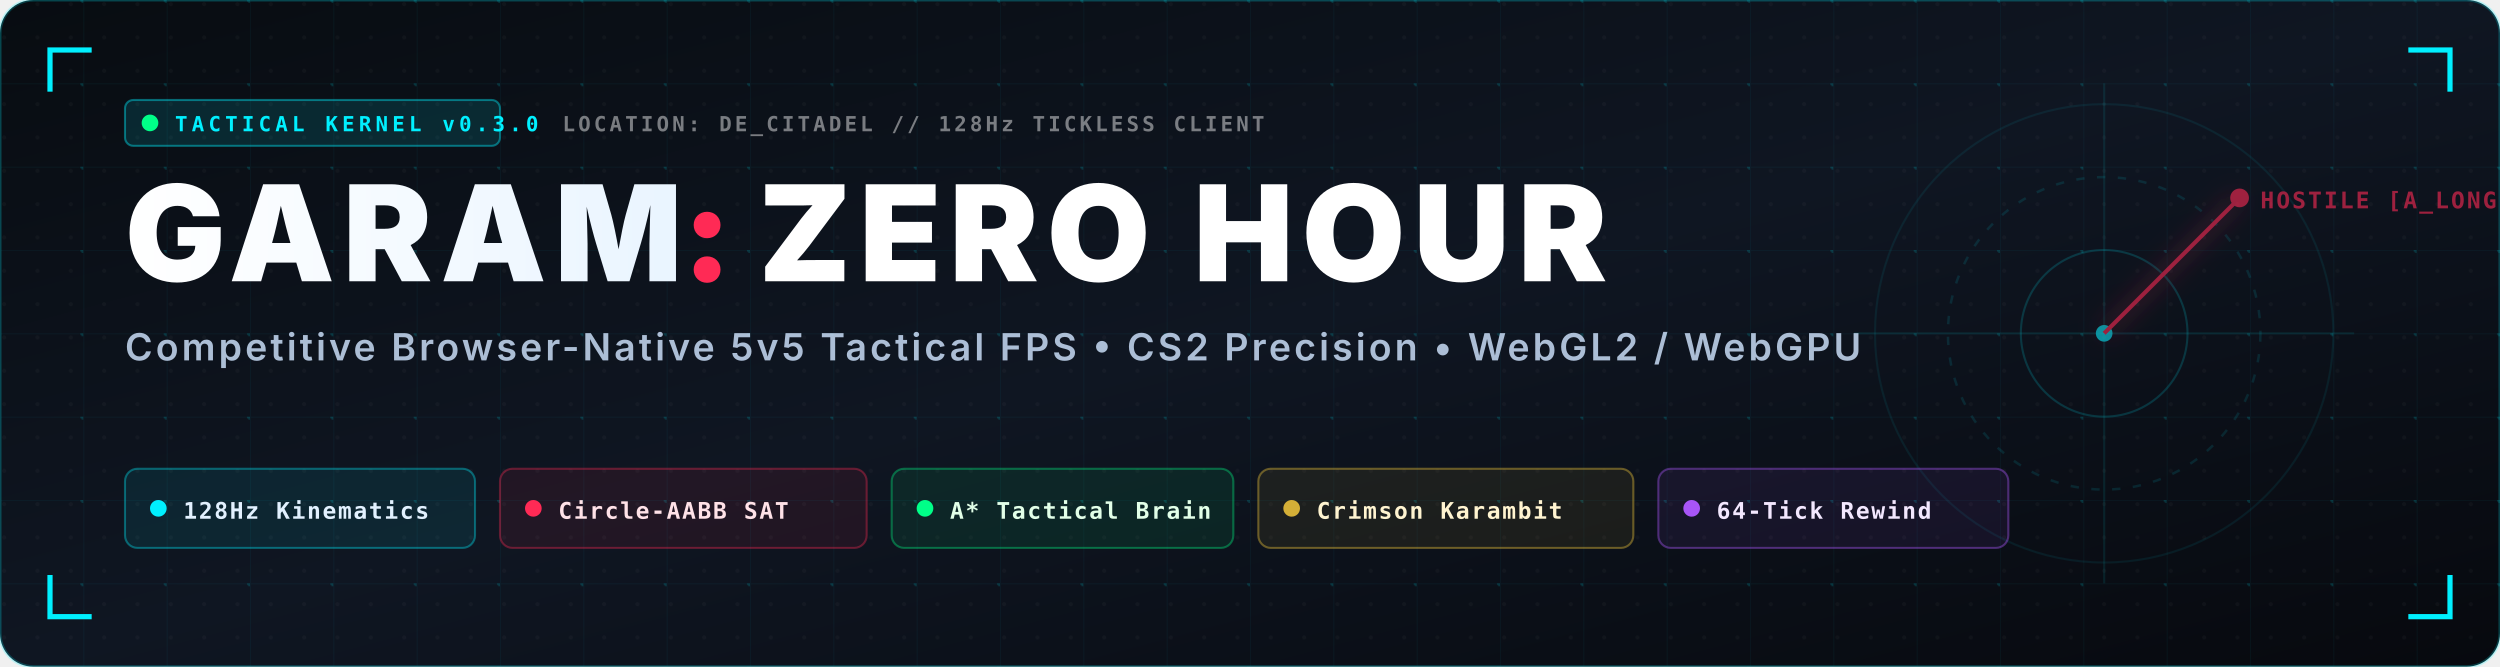
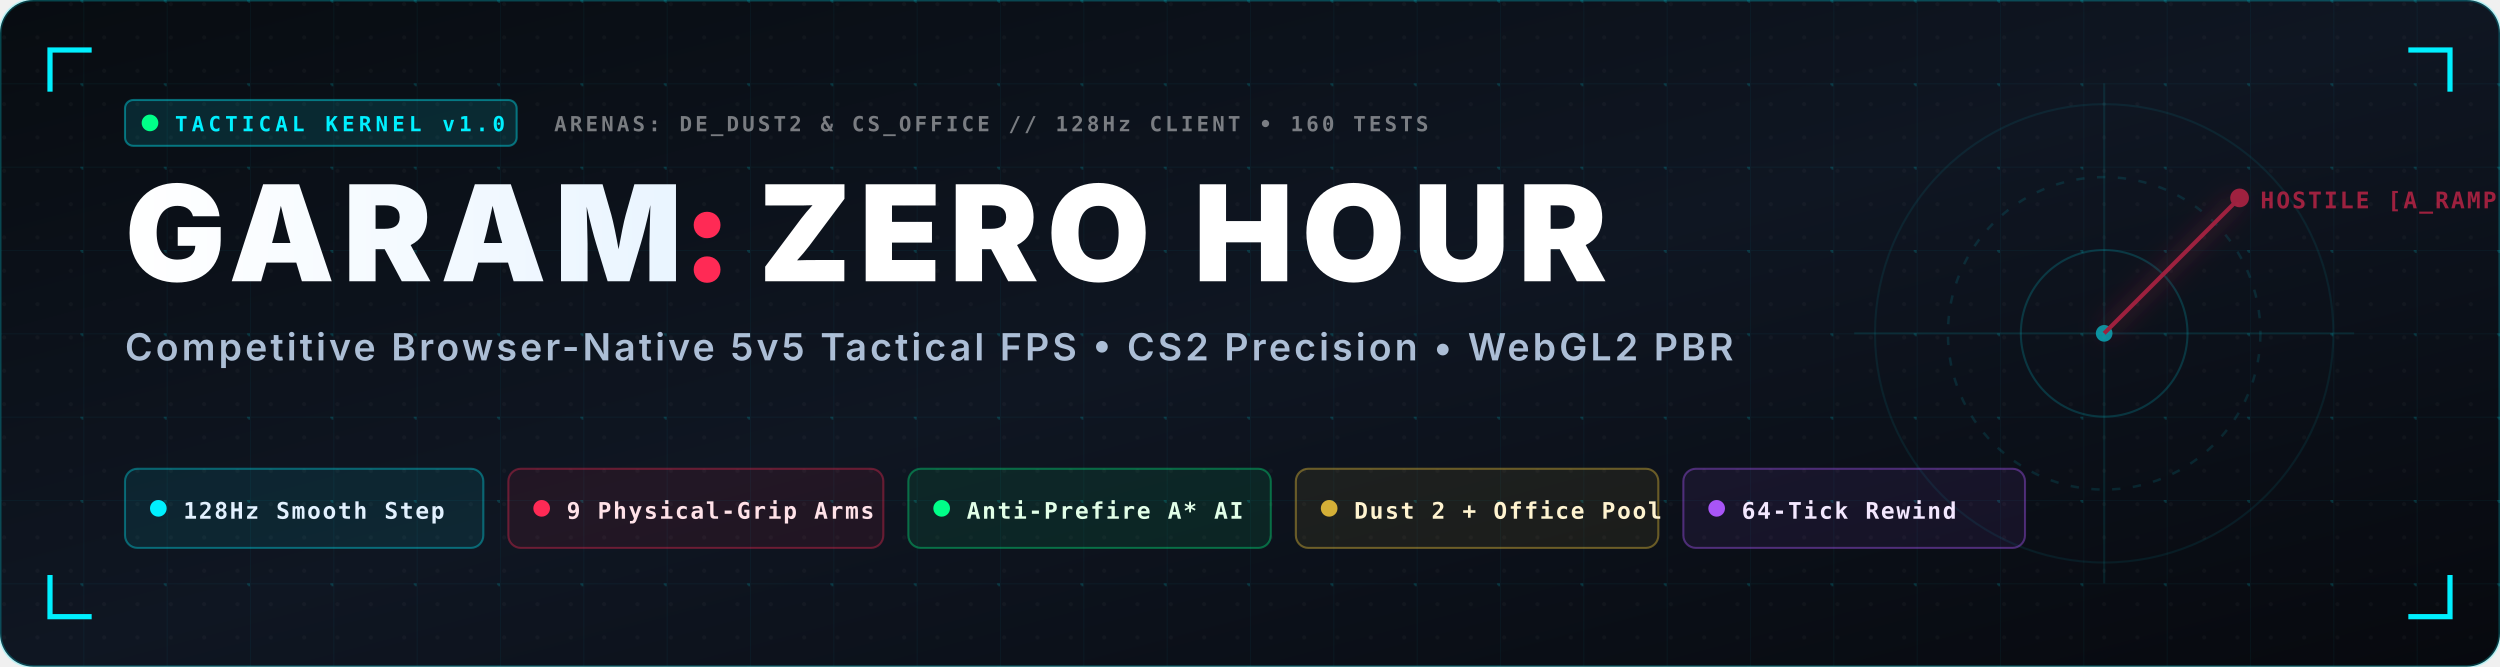
<svg xmlns="http://www.w3.org/2000/svg" viewBox="0 0 1200 320" width="1200" height="320">
  <defs>
    <linearGradient id="bg-grad" x1="0%" y1="0%" x2="100%" y2="100%">
      <stop offset="0%" stop-color="#080C11" />
      <stop offset="50%" stop-color="#0F1622" />
      <stop offset="100%" stop-color="#07090E" />
    </linearGradient>
    <linearGradient id="title-grad" x1="0%" y1="0%" x2="100%" y2="0%">
      <stop offset="0%" stop-color="#FFFFFF" />
      <stop offset="50%" stop-color="#E2F1FF" />
      <stop offset="100%" stop-color="#00F0FF" />
    </linearGradient>
    <linearGradient id="crimson-grad" x1="0%" y1="0%" x2="100%" y2="0%">
      <stop offset="0%" stop-color="#FF2A55" />
      <stop offset="100%" stop-color="#FF6B8B" />
    </linearGradient>
    <linearGradient id="gold-grad" x1="0%" y1="0%" x2="100%" y2="0%">
      <stop offset="0%" stop-color="#D4AF37" />
      <stop offset="100%" stop-color="#FFDF73" />
    </linearGradient>
    <pattern id="tactical-grid" width="40" height="40" patternUnits="userSpaceOnUse">
      <path d="M 40 0 L 0 0 0 40" fill="none" stroke="rgba(0, 240, 255, 0.04)" stroke-width="1" />
      <circle cx="40" cy="0" r="1.5" fill="rgba(0, 240, 255, 0.15)" />
    </pattern>
    <pattern id="dot-matrix" width="16" height="16" patternUnits="userSpaceOnUse">
      <circle cx="2" cy="2" r="1" fill="rgba(255, 255, 255, 0.03)" />
    </pattern>
    <filter id="glow-cyan" x="-20%" y="-20%" width="140%" height="140%">
      <feGaussianBlur stdDeviation="8" result="blur" />
      <feMerge>
        <feMergeNode in="blur" />
        <feMergeNode in="SourceGraphic" />
      </feMerge>
    </filter>
    <filter id="glow-crimson" x="-20%" y="-20%" width="140%" height="140%">
      <feGaussianBlur stdDeviation="6" result="blur" />
      <feMerge>
        <feMergeNode in="blur" />
        <feMergeNode in="SourceGraphic" />
      </feMerge>
    </filter>
  </defs>
  <rect width="1200" height="320" rx="16" fill="url(#bg-grad)" stroke="rgba(0, 240, 255, 0.22)" stroke-width="1.5" />
  <rect width="1200" height="320" rx="16" fill="url(#tactical-grid)" />
  <rect width="1200" height="320" rx="16" fill="url(#dot-matrix)" />
  <path d="M 24 44 L 24 24 L 44 24" fill="none" stroke="#00F0FF" stroke-width="2.5" />
  <path d="M 1176 44 L 1176 24 L 1156 24" fill="none" stroke="#00F0FF" stroke-width="2.5" />
  <path d="M 24 276 L 24 296 L 44 296" fill="none" stroke="#00F0FF" stroke-width="2.5" />
  <path d="M 1176 276 L 1176 296 L 1156 296" fill="none" stroke="#00F0FF" stroke-width="2.5" />
  <g transform="translate(1010, 160)" opacity="0.6">
    <circle r="110" fill="none" stroke="rgba(0, 240, 255, 0.12)" stroke-width="1" />
    <circle r="75" fill="none" stroke="rgba(0, 240, 255, 0.18)" stroke-width="1.2" stroke-dasharray="4, 6" />
    <circle r="40" fill="none" stroke="rgba(0, 240, 255, 0.28)" stroke-width="1" />
    <circle r="4" fill="#00F0FF" />
    <line x1="-120" y1="0" x2="120" y2="0" stroke="rgba(0, 240, 255, 0.15)" stroke-width="1" />
    <line x1="0" y1="-120" x2="0" y2="120" stroke="rgba(0, 240, 255, 0.15)" stroke-width="1" />
    <line x1="0" y1="0" x2="65" y2="-65" stroke="#FF2A55" stroke-width="2" filter="url(#glow-crimson)" />
    <circle cx="65" cy="-65" r="4.5" fill="#FF2A55" />
-     <text x="75" y="-60" font-family="'JetBrains Mono', monospace" font-size="11" font-weight="700" fill="#FF2A55" letter-spacing="1">HOSTILE [A_LONG]</text>
+     <text x="75" y="-60" font-family="'JetBrains Mono', monospace" font-size="11" font-weight="700" fill="#FF2A55" letter-spacing="1">HOSTILE [A_RAMP]</text>
  </g>
  <g transform="translate(60, 48)">
-     <rect width="180" height="22" rx="4" fill="rgba(0, 240, 255, 0.12)" stroke="rgba(0, 240, 255, 0.4)" stroke-width="1" />
+     <rect width="188" height="22" rx="4" fill="rgba(0, 240, 255, 0.12)" stroke="rgba(0, 240, 255, 0.4)" stroke-width="1" />
    <circle cx="12" cy="11" r="4" fill="#00FF88" />
-     <text x="24" y="15" font-family="'JetBrains Mono', monospace" font-size="10" font-weight="800" fill="#00F0FF" letter-spacing="2">TACTICAL KERNEL v0.3.0</text>
-     <text x="210" y="15" font-family="'JetBrains Mono', monospace" font-size="10" font-weight="600" fill="rgba(255, 255, 255, 0.45)" letter-spacing="1.5">LOCATION: DE_CITADEL // 128Hz TICKLESS CLIENT</text>
+     <text x="24" y="15" font-family="'JetBrains Mono', monospace" font-size="10" font-weight="800" fill="#00F0FF" letter-spacing="2">TACTICAL KERNEL v1.0</text>
+     <text x="206" y="15" font-family="'JetBrains Mono', monospace" font-size="10" font-weight="600" fill="rgba(255, 255, 255, 0.45)" letter-spacing="1.5">ARENAS: DE_DUST2 &amp; CS_OFFICE // 128Hz CLIENT • 160 TESTS</text>
  </g>
  <g transform="translate(60, 135)">
    <text font-family="'Inter', 'Montserrat', -apple-system, sans-serif" font-size="64" font-weight="900" fill="url(#title-grad)" letter-spacing="4">
      GARAM<tspan fill="#FF2A55">:</tspan>
      <tspan fill="#FFFFFF">ZERO HOUR</tspan>
    </text>
    <text y="38" font-family="'Inter', -apple-system, sans-serif" font-size="18" font-weight="600" fill="rgba(200, 220, 245, 0.85)" letter-spacing="1.5">
-       Competitive Browser-Native 5v5 Tactical FPS • CS2 Precision • WebGL2 / WebGPU
+       Competitive Browser-Native 5v5 Tactical FPS • CS2 Precision • WebGL2 PBR
    </text>
  </g>
  <g transform="translate(60, 225)">
    <g transform="translate(0, 0)">
-       <rect width="168" height="38" rx="6" fill="rgba(0, 240, 255, 0.08)" stroke="rgba(0, 240, 255, 0.35)" stroke-width="1" />
+       <rect width="172" height="38" rx="6" fill="rgba(0, 240, 255, 0.08)" stroke="rgba(0, 240, 255, 0.35)" stroke-width="1" />
      <circle cx="16" cy="19" r="4" fill="#00F0FF" />
-       <text x="28" y="24" font-family="'JetBrains Mono', monospace" font-size="11" font-weight="700" fill="#E2F1FF" letter-spacing="0.8">128Hz Kinematics</text>
+       <text x="28" y="24" font-family="'JetBrains Mono', monospace" font-size="11" font-weight="700" fill="#E2F1FF" letter-spacing="0.8">128Hz Smooth Step</text>
    </g>
-     <g transform="translate(180, 0)">
-       <rect width="176" height="38" rx="6" fill="rgba(255, 42, 85, 0.08)" stroke="rgba(255, 42, 85, 0.35)" stroke-width="1" />
+     <g transform="translate(184, 0)">
+       <rect width="180" height="38" rx="6" fill="rgba(255, 42, 85, 0.08)" stroke="rgba(255, 42, 85, 0.35)" stroke-width="1" />
      <circle cx="16" cy="19" r="4" fill="#FF2A55" />
-       <text x="28" y="24" font-family="'JetBrains Mono', monospace" font-size="11" font-weight="700" fill="#FFE2E8" letter-spacing="0.8">Circle-AABB SAT</text>
+       <text x="28" y="24" font-family="'JetBrains Mono', monospace" font-size="11" font-weight="700" fill="#FFE2E8" letter-spacing="0.8">9 Physical-Grip Arms</text>
    </g>
-     <g transform="translate(368, 0)">
-       <rect width="164" height="38" rx="6" fill="rgba(0, 255, 136, 0.08)" stroke="rgba(0, 255, 136, 0.35)" stroke-width="1" />
+     <g transform="translate(376, 0)">
+       <rect width="174" height="38" rx="6" fill="rgba(0, 255, 136, 0.08)" stroke="rgba(0, 255, 136, 0.35)" stroke-width="1" />
      <circle cx="16" cy="19" r="4" fill="#00FF88" />
-       <text x="28" y="24" font-family="'JetBrains Mono', monospace" font-size="11" font-weight="700" fill="#E2FFE8" letter-spacing="0.8">A* Tactical Brain</text>
+       <text x="28" y="24" font-family="'JetBrains Mono', monospace" font-size="11" font-weight="700" fill="#E2FFE8" letter-spacing="0.8">Anti-Prefire A* AI</text>
    </g>
-     <g transform="translate(544, 0)">
-       <rect width="180" height="38" rx="6" fill="rgba(212, 175, 55, 0.08)" stroke="rgba(212, 175, 55, 0.45)" stroke-width="1" />
+     <g transform="translate(562, 0)">
+       <rect width="174" height="38" rx="6" fill="rgba(212, 175, 55, 0.08)" stroke="rgba(212, 175, 55, 0.45)" stroke-width="1" />
      <circle cx="16" cy="19" r="4" fill="#D4AF37" />
-       <text x="28" y="24" font-family="'JetBrains Mono', monospace" font-size="11" font-weight="700" fill="#FFF4D0" letter-spacing="0.8">Crimson Karambit</text>
+       <text x="28" y="24" font-family="'JetBrains Mono', monospace" font-size="11" font-weight="700" fill="#FFF4D0" letter-spacing="0.8">Dust 2 + Office Pool</text>
    </g>
-     <g transform="translate(736, 0)">
-       <rect width="168" height="38" rx="6" fill="rgba(168, 85, 247, 0.08)" stroke="rgba(168, 85, 247, 0.4)" stroke-width="1" />
+     <g transform="translate(748, 0)">
+       <rect width="164" height="38" rx="6" fill="rgba(168, 85, 247, 0.08)" stroke="rgba(168, 85, 247, 0.4)" stroke-width="1" />
      <circle cx="16" cy="19" r="4" fill="#A855F7" />
      <text x="28" y="24" font-family="'JetBrains Mono', monospace" font-size="11" font-weight="700" fill="#F3E8FF" letter-spacing="0.8">64-Tick Rewind</text>
    </g>
  </g>
  <line x1="0" y1="318" x2="1200" y2="318" stroke="url(#title-grad)" stroke-width="2" />
</svg>
